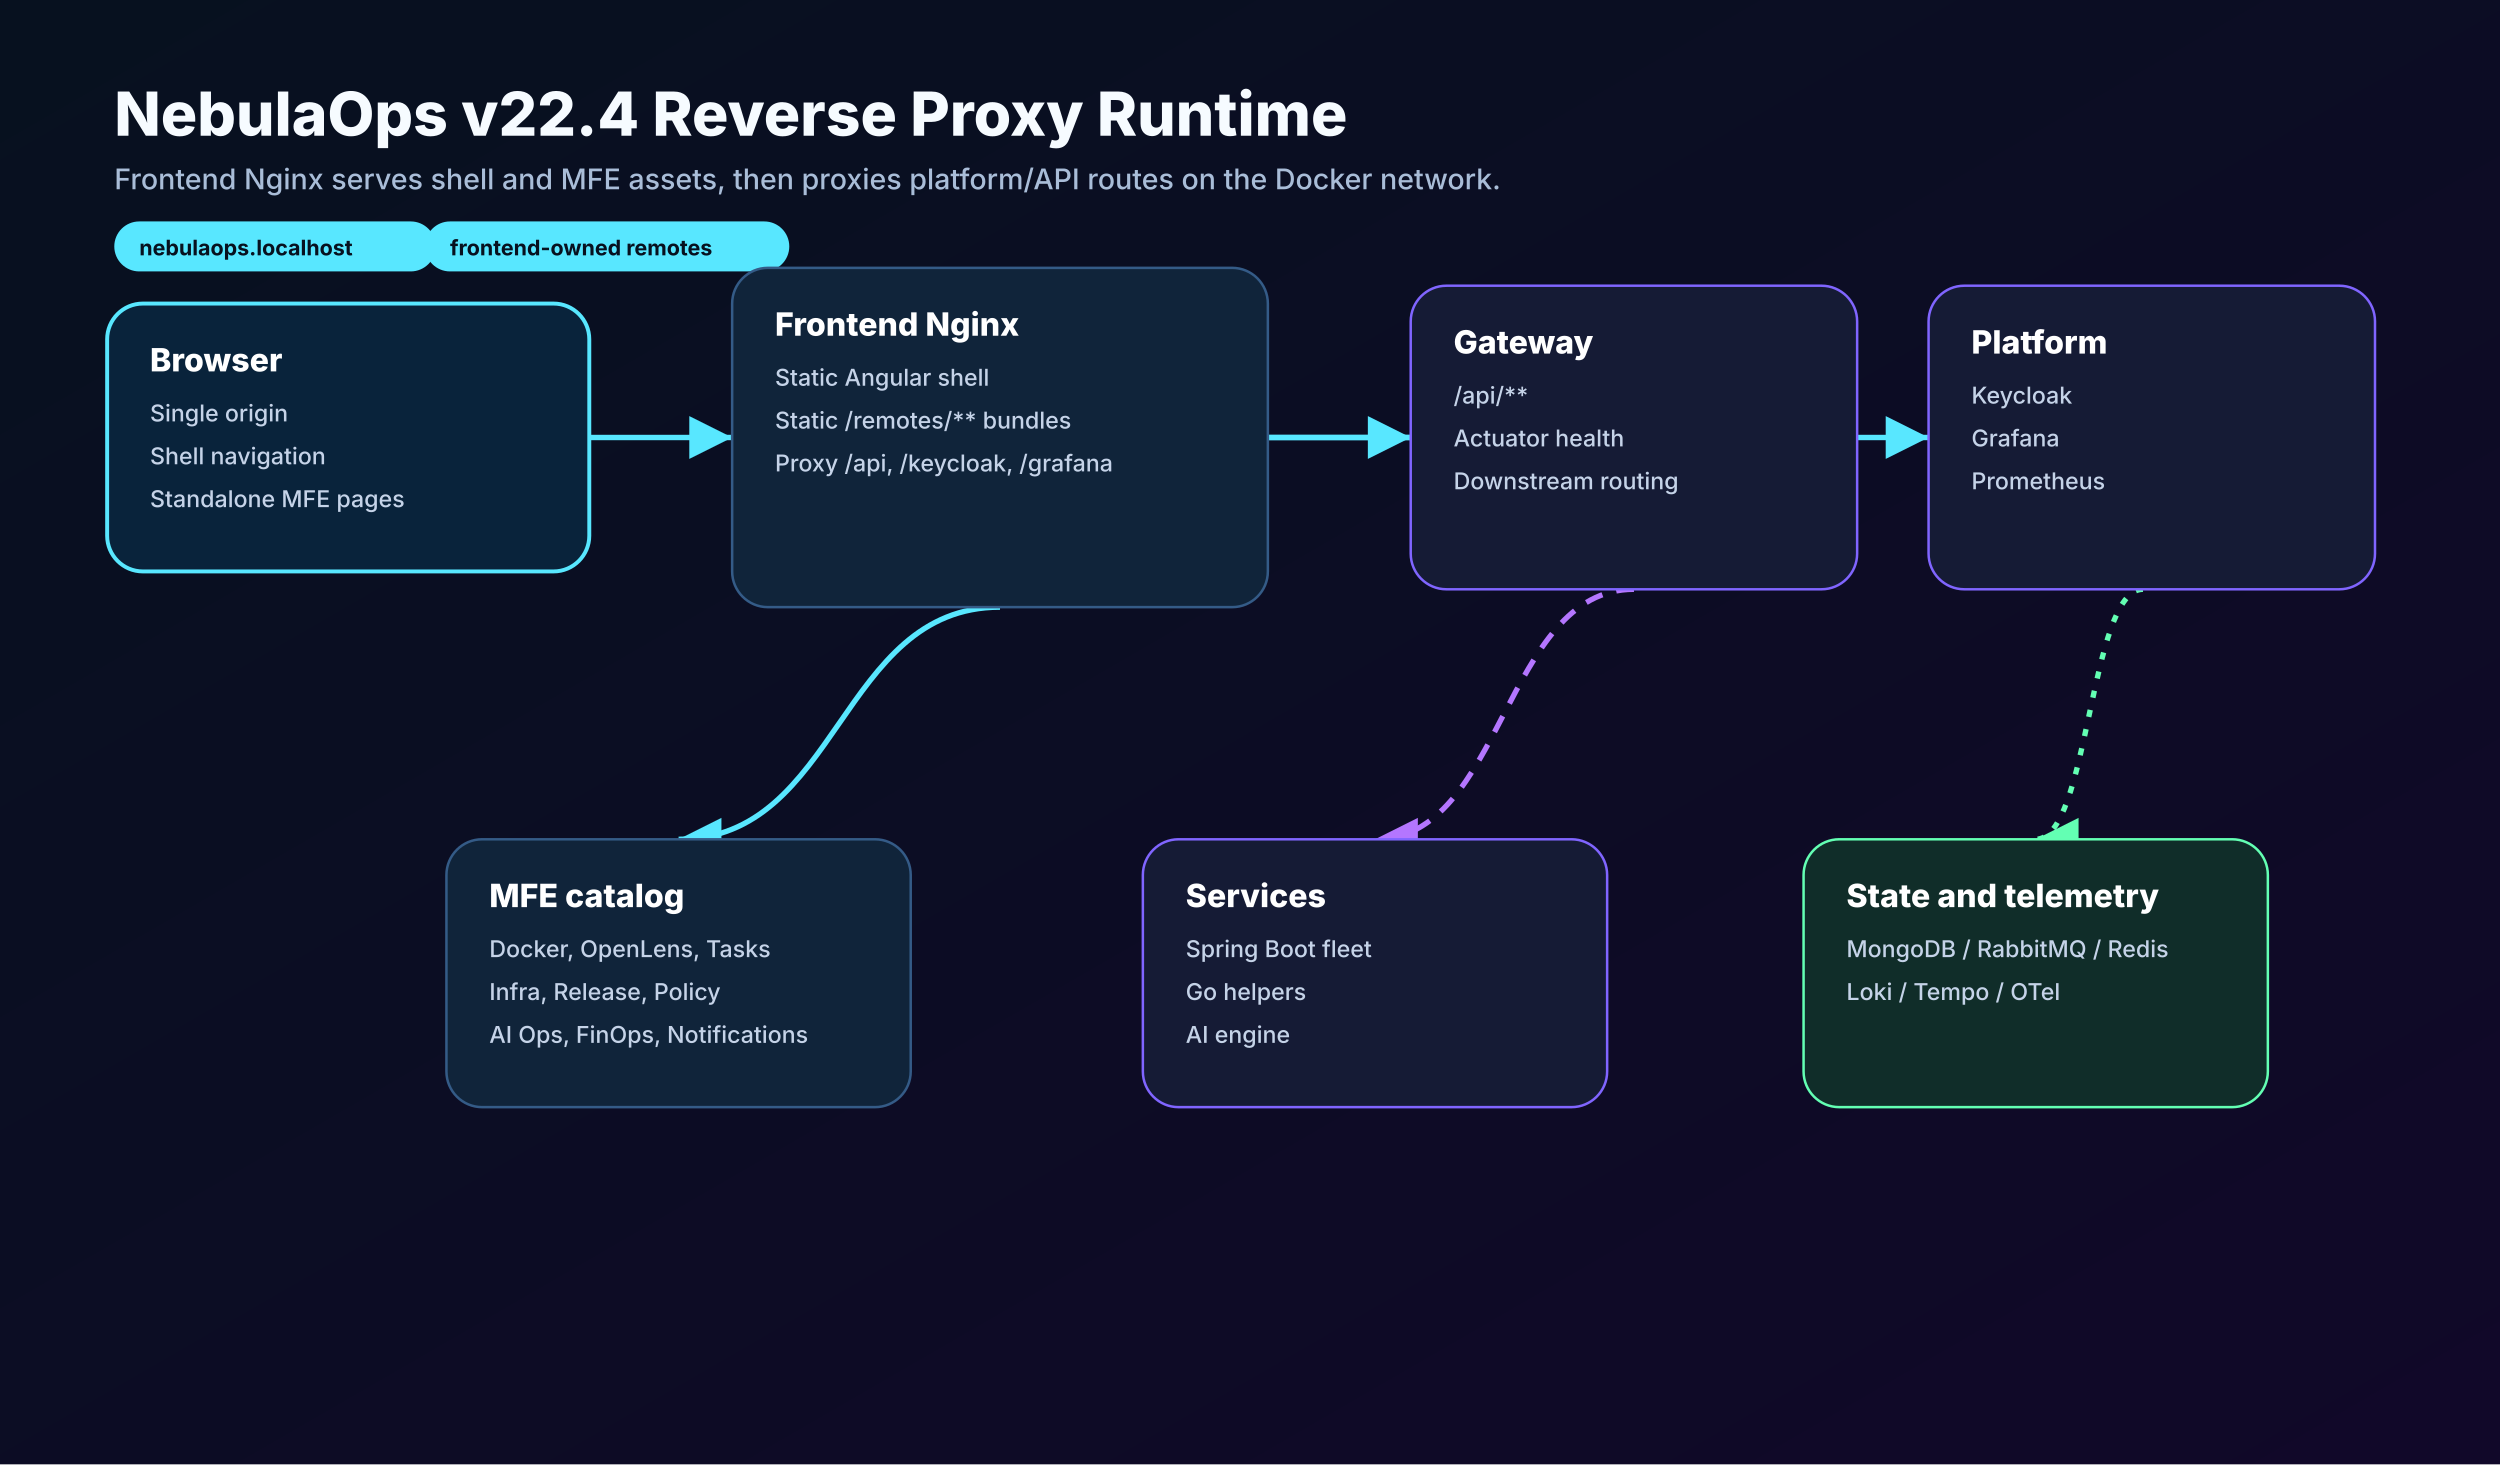
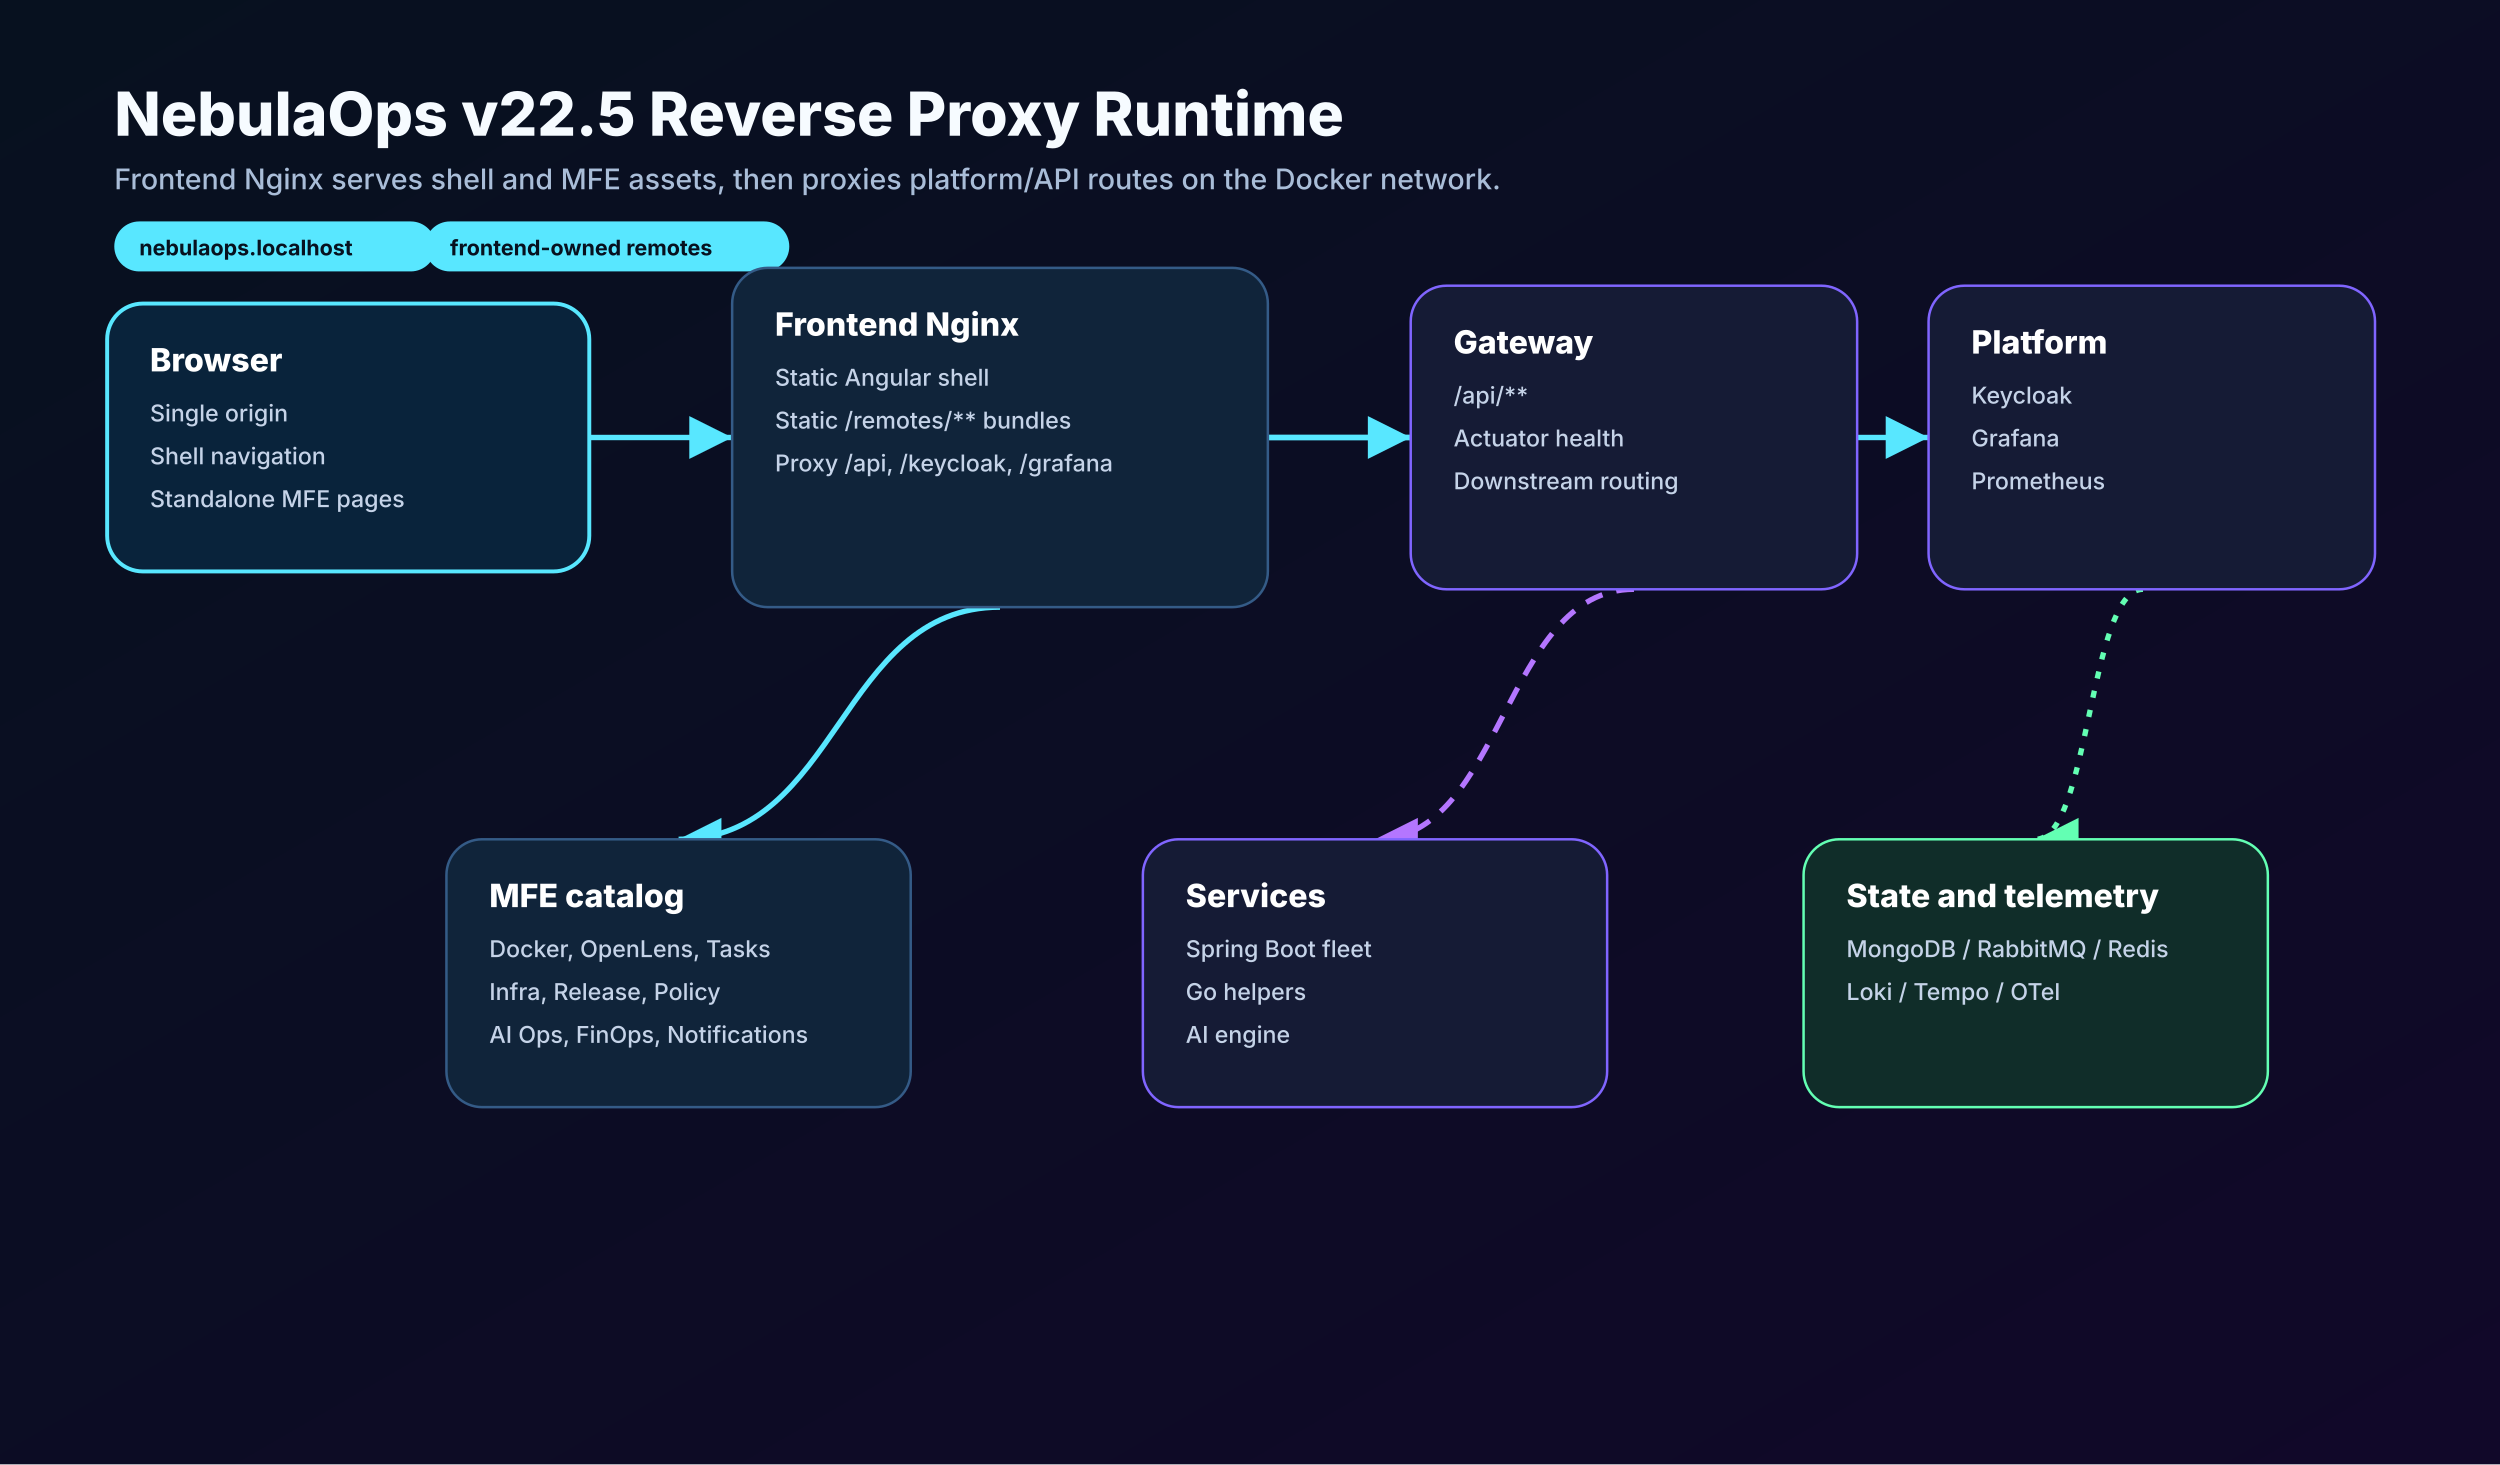
- <svg xmlns="http://www.w3.org/2000/svg" viewBox="0 0 1400 820" role="img" aria-label="NebulaOps v22.4 Reverse Proxy Runtime">
+ <svg xmlns="http://www.w3.org/2000/svg" viewBox="0 0 1400 820" role="img" aria-label="NebulaOps v22.5 Reverse Proxy Runtime">
  <defs>
    <linearGradient id="bg" x1="0" y1="0" x2="1" y2="1">
      <stop offset="0" stop-color="#07111f" />
      <stop offset="1" stop-color="#110829" />
    </linearGradient>
    <marker id="arrow" markerWidth="12" markerHeight="12" refX="10" refY="6" orient="auto">
      <path d="M2,2 L10,6 L2,10 Z" fill="#58e7ff" />
    </marker>
    <marker id="arrow2" markerWidth="12" markerHeight="12" refX="10" refY="6" orient="auto">
      <path d="M2,2 L10,6 L2,10 Z" fill="#b476ff" />
    </marker>
    <marker id="arrow3" markerWidth="12" markerHeight="12" refX="10" refY="6" orient="auto">
      <path d="M2,2 L10,6 L2,10 Z" fill="#63ffb3" />
    </marker>
    <style>
.title{font:800 34px Inter,Segoe UI,Arial;fill:#f6fbff}.sub{font:500 16px Inter,Segoe UI,Arial;fill:#a9bdd8}.label{font:800 18px Inter,Segoe UI,Arial;fill:#ffffff}.small{font:500 13px Inter,Segoe UI,Arial;fill:#c5d3e8}.chip{font:700 12px Inter,Segoe UI,Arial;fill:#07111f}.panel{fill:#10243a;stroke:#345b87;stroke-width:1.4}.core{fill:#09233b;stroke:#58e7ff;stroke-width:2.2}.soft{fill:#151b35;stroke:#8065ff;stroke-width:1.4}.data{fill:#102d29;stroke:#63ffb3;stroke-width:1.4}.warn{fill:#332315;stroke:#ffba66;stroke-width:1.4}.flow{fill:none;stroke:#58e7ff;stroke-width:3;marker-end:url(#arrow)}.dash{fill:none;stroke:#b476ff;stroke-width:3;stroke-dasharray:10 8;marker-end:url(#arrow2)}.metric{fill:none;stroke:#63ffb3;stroke-width:3;stroke-dasharray:4 7;marker-end:url(#arrow3)}.pulse{animation:pulse 2.8s ease-in-out infinite}@keyframes pulse{0%,100%{opacity:.6}50%{opacity:1}}
</style>
  </defs>
  <rect width="1400" height="820" fill="url(#bg)" />
-   <text x="64" y="76" class="title">NebulaOps v22.4 Reverse Proxy Runtime</text>
+   <text x="64" y="76" class="title">NebulaOps v22.5 Reverse Proxy Runtime</text>
  <text x="64" y="106" class="sub">Frontend Nginx serves shell and MFE assets, then proxies platform/API routes on the Docker network.</text>
  <rect x="64" y="124" width="180" height="28" rx="14" fill="#58e7ff" />
  <text x="78" y="143" class="chip">nebulaops.localhost</text>
  <rect x="238" y="124" width="204" height="28" rx="14" fill="#58e7ff" />
  <text x="252" y="143" class="chip">frontend-owned remotes</text>
  <path d="M330 245 C 370 245, 370 245, 410 245" class="flow" />
  <path d="M710 245 C 750 245, 750 245, 790 245" class="flow" />
  <path d="M710 245 C 895 245, 895 245, 1080 245" class="flow" />
  <path d="M560 340 C 470 340, 470 470, 380 470" class="flow" />
  <path d="M915 330 C 842 330, 842 470, 770 470" class="dash" />
  <path d="M1200 330 C 1170 330, 1170 470, 1140 470" class="metric" />
  <rect x="60" y="170" width="270" height="150" rx="20" class="core" />
  <text x="84" y="208" class="label">Browser</text>
  <text x="84" y="236" class="small">Single origin</text>
  <text x="84" y="260" class="small">Shell navigation</text>
  <text x="84" y="284" class="small">Standalone MFE pages</text>
  <rect x="410" y="150" width="300" height="190" rx="20" class="panel" />
  <text x="434" y="188" class="label">Frontend Nginx</text>
  <text x="434" y="216" class="small">Static Angular shell</text>
  <text x="434" y="240" class="small">Static /remotes/** bundles</text>
  <text x="434" y="264" class="small">Proxy /api, /keycloak, /grafana</text>
  <rect x="790" y="160" width="250" height="170" rx="20" class="soft" />
  <text x="814" y="198" class="label">Gateway</text>
  <text x="814" y="226" class="small">/api/**</text>
  <text x="814" y="250" class="small">Actuator health</text>
  <text x="814" y="274" class="small">Downstream routing</text>
  <rect x="1080" y="160" width="250" height="170" rx="20" class="soft" />
  <text x="1104" y="198" class="label">Platform</text>
  <text x="1104" y="226" class="small">Keycloak</text>
  <text x="1104" y="250" class="small">Grafana</text>
  <text x="1104" y="274" class="small">Prometheus</text>
  <rect x="250" y="470" width="260" height="150" rx="20" class="panel" />
  <text x="274" y="508" class="label">MFE catalog</text>
  <text x="274" y="536" class="small">Docker, OpenLens, Tasks</text>
  <text x="274" y="560" class="small">Infra, Release, Policy</text>
  <text x="274" y="584" class="small">AI Ops, FinOps, Notifications</text>
  <rect x="640" y="470" width="260" height="150" rx="20" class="soft" />
  <text x="664" y="508" class="label">Services</text>
  <text x="664" y="536" class="small">Spring Boot fleet</text>
  <text x="664" y="560" class="small">Go helpers</text>
  <text x="664" y="584" class="small">AI engine</text>
  <rect x="1010" y="470" width="260" height="150" rx="20" class="data" />
  <text x="1034" y="508" class="label">State and telemetry</text>
  <text x="1034" y="536" class="small">MongoDB / RabbitMQ / Redis</text>
  <text x="1034" y="560" class="small">Loki / Tempo / OTel</text>
</svg>
